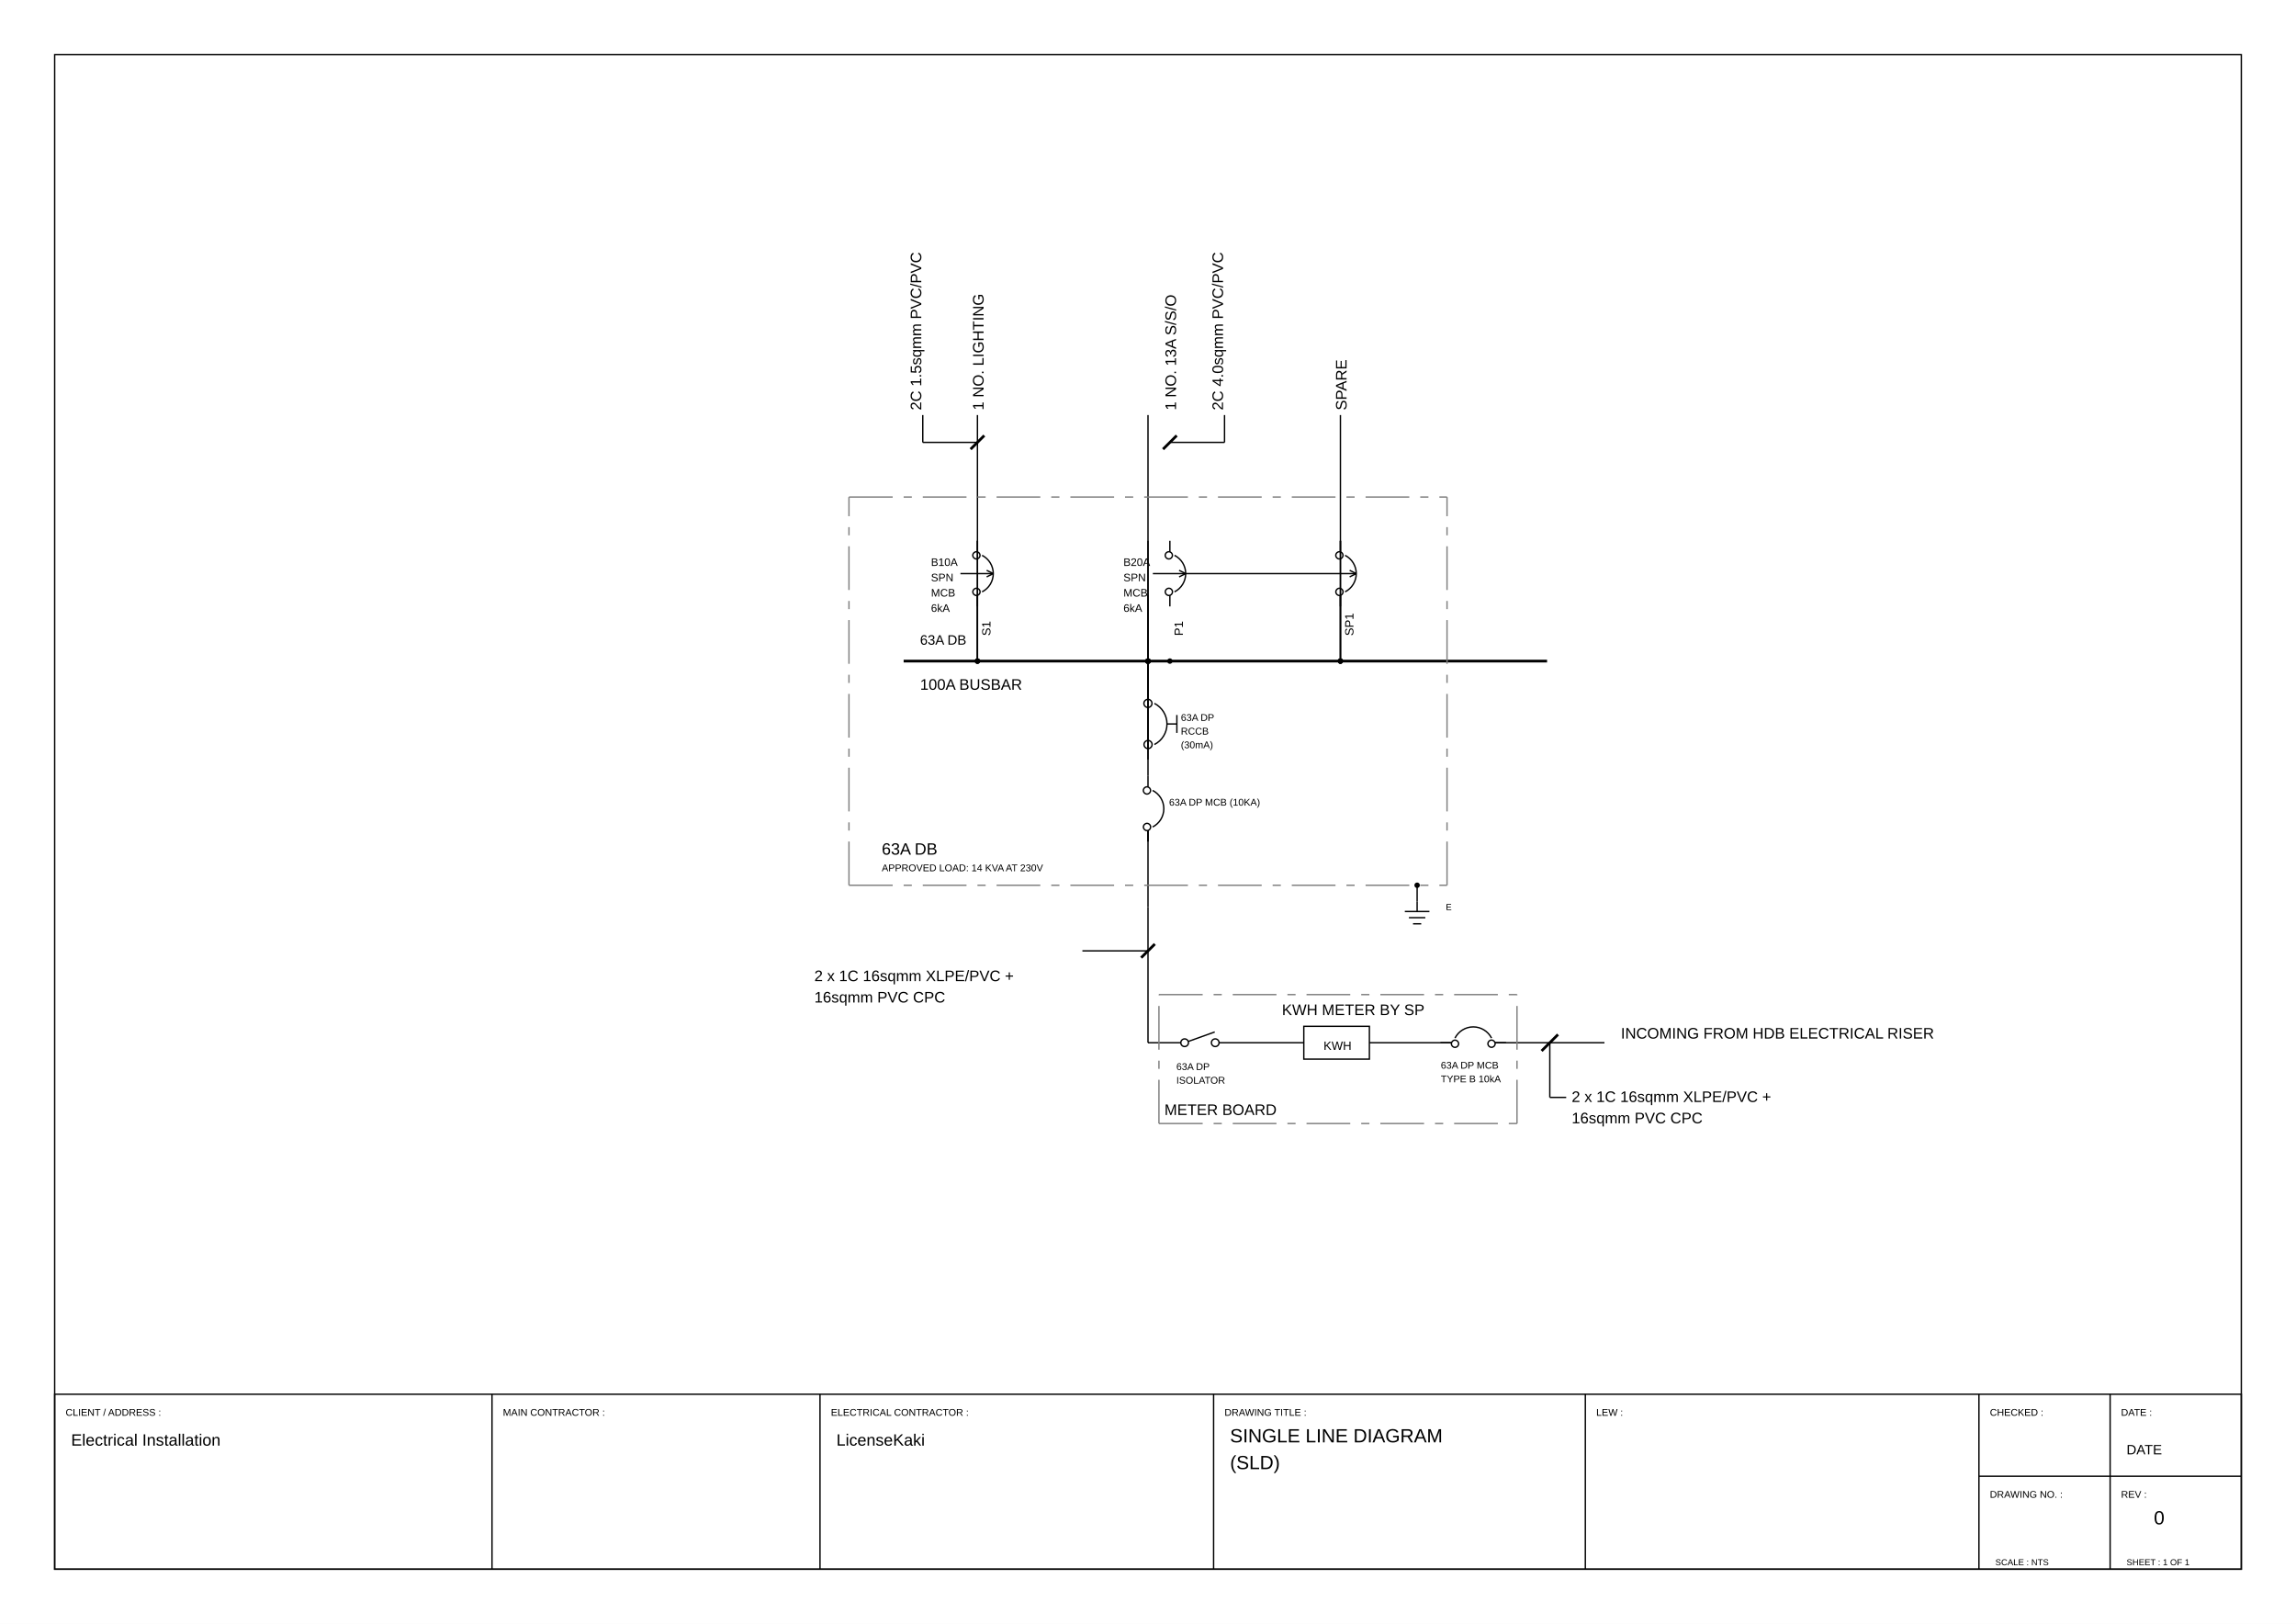
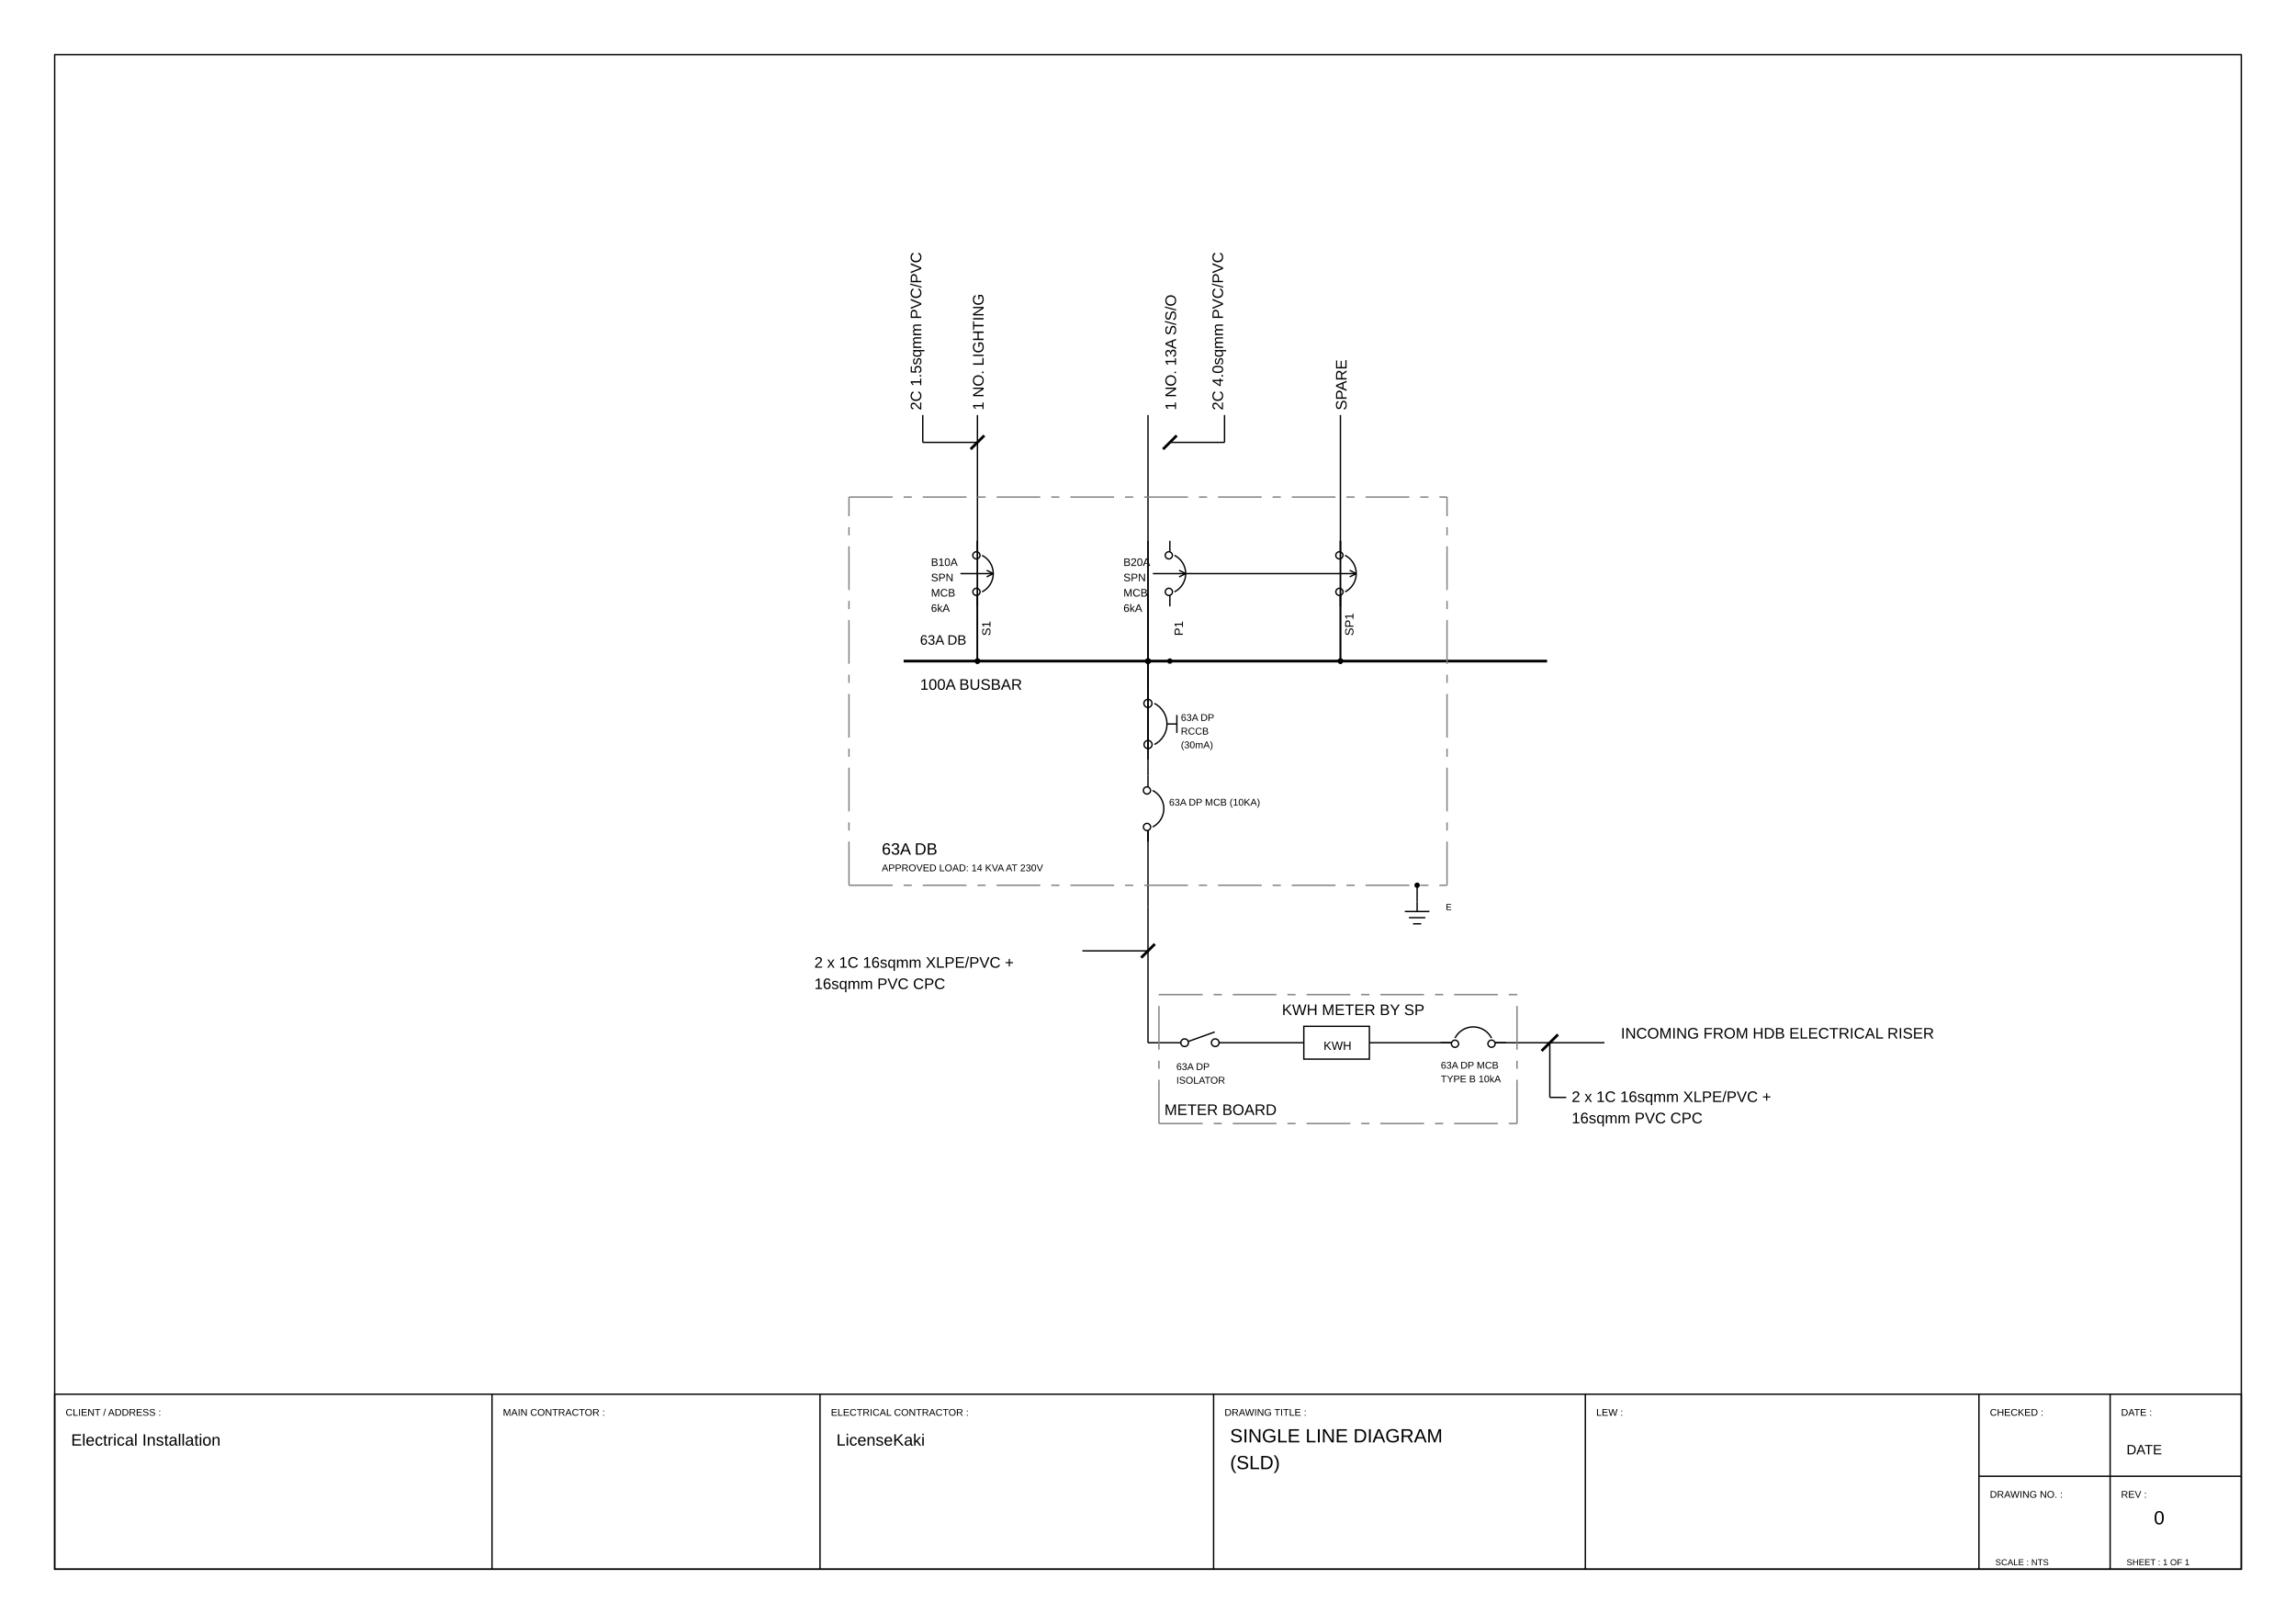
<svg xmlns="http://www.w3.org/2000/svg" viewBox="0 0 420.0 297.0" width="420.0mm" height="297.0mm">
  <rect width="420.0" height="297.0" fill="white" />
  <polygon points="10.00,287.00 410.00,287.00 410.00,10.00 10.00,10.00" stroke="#000000" stroke-width="0.25" fill="none" />
  <polygon points="10.00,287.00 410.00,287.00 410.00,255.00 10.00,255.00" stroke="#000000" stroke-width="0.25" fill="none" />
  <line x1="90.00" y1="255.00" x2="90.00" y2="287.00" stroke="#000000" stroke-width="0.25" fill="none" />
  <line x1="150.00" y1="255.00" x2="150.00" y2="287.00" stroke="#000000" stroke-width="0.25" fill="none" />
  <line x1="222.00" y1="255.00" x2="222.00" y2="287.00" stroke="#000000" stroke-width="0.25" fill="none" />
  <line x1="290.00" y1="255.00" x2="290.00" y2="287.00" stroke="#000000" stroke-width="0.25" fill="none" />
  <line x1="362.00" y1="255.00" x2="362.00" y2="287.00" stroke="#000000" stroke-width="0.25" fill="none" />
  <line x1="362.00" y1="270.00" x2="410.00" y2="270.00" stroke="#000000" stroke-width="0.25" fill="none" />
  <line x1="386.00" y1="255.00" x2="386.00" y2="287.00" stroke="#000000" stroke-width="0.25" fill="none" />
  <text x="12.00" y="258.94" font-family="Arial, Helvetica, sans-serif" font-size="1.8" fill="#000000">CLIENT / ADDRESS :</text>
  <text x="92.00" y="258.94" font-family="Arial, Helvetica, sans-serif" font-size="1.8" fill="#000000">MAIN CONTRACTOR :</text>
  <text x="152.00" y="258.94" font-family="Arial, Helvetica, sans-serif" font-size="1.8" fill="#000000">ELECTRICAL CONTRACTOR :</text>
  <text x="224.00" y="258.94" font-family="Arial, Helvetica, sans-serif" font-size="1.8" fill="#000000">DRAWING TITLE :</text>
  <text x="292.00" y="258.94" font-family="Arial, Helvetica, sans-serif" font-size="1.8" fill="#000000">LEW :</text>
  <text x="364.00" y="258.94" font-family="Arial, Helvetica, sans-serif" font-size="1.8" fill="#000000">CHECKED :</text>
  <text x="388.00" y="258.94" font-family="Arial, Helvetica, sans-serif" font-size="1.8" fill="#000000">DATE :</text>
  <text x="364.00" y="273.94" font-family="Arial, Helvetica, sans-serif" font-size="1.8" fill="#000000">DRAWING NO. :</text>
  <text x="388.00" y="273.94" font-family="Arial, Helvetica, sans-serif" font-size="1.8" fill="#000000">REV :</text>
  <circle cx="222.30" cy="190.71" r="0.70" stroke="#000000" stroke-width="0.25" fill="none" />
  <circle cx="216.70" cy="190.71" r="0.70" stroke="#000000" stroke-width="0.25" fill="none" />
  <polyline points="217.36,190.48 222.21,188.74" stroke="#000000" stroke-width="0.25" fill="none" />
  <text x="215.18" y="195.70" font-family="Arial, Helvetica, sans-serif" font-size="1.8" fill="#000000">
    <tspan x="215.18">63A DP</tspan>
    <tspan x="215.18" dy="2.5">ISOLATOR</tspan>
  </text>
  <polygon points="238.50,187.71 250.50,187.71 250.50,193.71 238.50,193.71" stroke="#000000" stroke-width="0.25" fill="none" />
  <text x="242.10" y="192.02" font-family="Arial, Helvetica, sans-serif" font-size="2.2" fill="#000000">KWH</text>
  <text x="234.50" y="185.65" font-family="Arial, Helvetica, sans-serif" font-size="2.8" fill="#000000">KWH METER BY SP</text>
  <path d="M 272.84,189.86 A 3.75,3.75 0 0,0 266.16,189.86" stroke="#000000" stroke-width="0.25" fill="none" />
  <circle cx="266.16" cy="190.90" r="0.66" stroke="#000000" stroke-width="0.25" fill="none" />
  <circle cx="272.84" cy="190.89" r="0.66" stroke="#000000" stroke-width="0.25" fill="none" />
  <line x1="265.50" y1="190.71" x2="263.50" y2="190.71" stroke="#000000" stroke-width="0.25" fill="none" />
  <line x1="273.50" y1="190.71" x2="275.50" y2="190.71" stroke="#000000" stroke-width="0.25" fill="none" />
  <text x="263.56" y="195.45" font-family="Arial, Helvetica, sans-serif" font-size="1.8" fill="#000000">
    <tspan x="263.56">63A DP MCB</tspan>
    <tspan x="263.56" dy="2.5">TYPE B 10kA</tspan>
  </text>
  <text x="296.50" y="189.95" font-family="Arial, Helvetica, sans-serif" font-size="2.8" fill="#000000">INCOMING FROM HDB ELECTRICAL RISER</text>
  <text x="287.50" y="201.55" font-family="Arial, Helvetica, sans-serif" font-size="2.8" fill="#000000">
    <tspan x="287.50">2 x 1C 16sqmm XLPE/PVC +</tspan>
    <tspan x="287.50" dy="3.9">16sqmm PVC CPC</tspan>
  </text>
  <text x="213.00" y="203.93" font-family="Arial, Helvetica, sans-serif" font-size="2.8" fill="#000000">METER BOARD</text>
  <path d="M 210.85,151.25 A 3.75,3.75 0 0,0 210.85,144.57" stroke="#000000" stroke-width="0.25" fill="none" />
  <circle cx="209.81" cy="144.57" r="0.66" stroke="#000000" stroke-width="0.25" fill="none" />
  <circle cx="209.82" cy="151.25" r="0.66" stroke="#000000" stroke-width="0.25" fill="none" />
  <line x1="210.00" y1="151.91" x2="210.00" y2="153.91" stroke="#000000" stroke-width="0.25" fill="none" />
  <line x1="210.00" y1="143.91" x2="210.00" y2="141.91" stroke="#000000" stroke-width="0.25" fill="none" />
  <text x="213.85" y="147.35" font-family="Arial, Helvetica, sans-serif" font-size="1.8" fill="#000000">63A DP MCB (10KA)</text>
  <path d="M 211.17,136.17 A 4.22,4.22 0 0,0 211.17,128.65" stroke="#000000" stroke-width="0.25" fill="none" />
  <circle cx="209.99" cy="128.65" r="0.74" stroke="#000000" stroke-width="0.25" fill="none" />
  <circle cx="210.01" cy="136.17" r="0.74" stroke="#000000" stroke-width="0.25" fill="none" />
  <line x1="213.47" y1="132.41" x2="215.28" y2="132.41" stroke="#000000" stroke-width="0.25" fill="none" />
  <line x1="215.28" y1="134.05" x2="215.28" y2="130.77" stroke="#000000" stroke-width="0.25" fill="none" />
  <line x1="210.00" y1="136.91" x2="210.00" y2="138.91" stroke="#000000" stroke-width="0.25" fill="none" />
  <line x1="210.00" y1="127.91" x2="210.00" y2="125.91" stroke="#000000" stroke-width="0.25" fill="none" />
  <text x="216.01" y="131.85" font-family="Arial, Helvetica, sans-serif" font-size="1.8" fill="#000000">
    <tspan x="216.01">63A DP</tspan>
    <tspan x="216.01" dy="2.5">RCCB </tspan>
    <tspan x="216.01" dy="2.5">(30mA)</tspan>
  </text>
  <line x1="165.30" y1="120.91" x2="283.00" y2="120.91" stroke="#000000" stroke-width="0.50" fill="none" />
  <text x="168.30" y="117.91" font-family="Arial, Helvetica, sans-serif" font-size="2.5" fill="#000000">63A DB</text>
  <text x="168.30" y="126.15" font-family="Arial, Helvetica, sans-serif" font-size="2.8" fill="#000000">100A BUSBAR</text>
  <text x="180.30" y="117.17" font-family="Arial, Helvetica, sans-serif" font-size="2.2" fill="#000000" transform="rotate(-90.0,180.30,116.29)">S1</text>
  <path d="M 179.65,108.25 A 3.75,3.75 0 0,0 179.65,101.57" stroke="#000000" stroke-width="0.25" fill="none" />
  <circle cx="178.61" cy="101.57" r="0.66" stroke="#000000" stroke-width="0.25" fill="none" />
  <circle cx="178.62" cy="108.25" r="0.66" stroke="#000000" stroke-width="0.25" fill="none" />
  <line x1="178.80" y1="108.91" x2="178.80" y2="110.91" stroke="#000000" stroke-width="0.25" fill="none" />
  <line x1="178.80" y1="100.91" x2="178.80" y2="98.91" stroke="#000000" stroke-width="0.25" fill="none" />
  <line x1="175.69" y1="104.91" x2="181.69" y2="104.91" stroke="#000000" stroke-width="0.25" fill="none" />
  <line x1="181.69" y1="104.91" x2="180.49" y2="104.31" stroke="#000000" stroke-width="0.25" fill="none" />
  <line x1="181.69" y1="104.91" x2="180.49" y2="105.51" stroke="#000000" stroke-width="0.25" fill="none" />
  <text x="170.30" y="103.51" font-family="Arial, Helvetica, sans-serif" font-size="2.0" fill="#000000">
    <tspan x="170.30">B10A</tspan>
    <tspan x="170.30" dy="2.8">SPN</tspan>
    <tspan x="170.30" dy="2.8">MCB</tspan>
    <tspan x="170.30" dy="2.8">6kA</tspan>
  </text>
  <text x="178.80" y="76.15" font-family="Arial, Helvetica, sans-serif" font-size="2.8" fill="#000000" transform="rotate(-90.0,178.80,75.03)">1 NO. LIGHTING</text>
  <text x="215.50" y="117.17" font-family="Arial, Helvetica, sans-serif" font-size="2.2" fill="#000000" transform="rotate(-90.0,215.50,116.29)">P1</text>
  <path d="M 214.85,108.25 A 3.75,3.75 0 0,0 214.85,101.57" stroke="#000000" stroke-width="0.25" fill="none" />
  <circle cx="213.81" cy="101.57" r="0.66" stroke="#000000" stroke-width="0.25" fill="none" />
  <circle cx="213.82" cy="108.25" r="0.66" stroke="#000000" stroke-width="0.25" fill="none" />
  <line x1="214.00" y1="108.91" x2="214.00" y2="110.91" stroke="#000000" stroke-width="0.25" fill="none" />
  <line x1="214.00" y1="100.91" x2="214.00" y2="98.91" stroke="#000000" stroke-width="0.25" fill="none" />
  <line x1="210.89" y1="104.91" x2="216.89" y2="104.91" stroke="#000000" stroke-width="0.25" fill="none" />
  <line x1="216.89" y1="104.91" x2="215.69" y2="104.31" stroke="#000000" stroke-width="0.25" fill="none" />
  <line x1="216.89" y1="104.91" x2="215.69" y2="105.51" stroke="#000000" stroke-width="0.25" fill="none" />
  <text x="205.50" y="103.51" font-family="Arial, Helvetica, sans-serif" font-size="2.0" fill="#000000">
    <tspan x="205.50">B20A</tspan>
    <tspan x="205.50" dy="2.8">SPN</tspan>
    <tspan x="205.50" dy="2.8">MCB</tspan>
    <tspan x="205.50" dy="2.8">6kA</tspan>
  </text>
  <text x="214.00" y="76.15" font-family="Arial, Helvetica, sans-serif" font-size="2.8" fill="#000000" transform="rotate(-90.0,214.00,75.03)">1 NO. 13A S/S/O</text>
  <text x="246.70" y="117.17" font-family="Arial, Helvetica, sans-serif" font-size="2.2" fill="#000000" transform="rotate(-90.0,246.70,116.29)">SP1</text>
  <path d="M 246.05,108.25 A 3.75,3.75 0 0,0 246.05,101.57" stroke="#000000" stroke-width="0.25" fill="none" />
  <circle cx="245.01" cy="101.57" r="0.66" stroke="#000000" stroke-width="0.25" fill="none" />
  <circle cx="245.02" cy="108.25" r="0.66" stroke="#000000" stroke-width="0.25" fill="none" />
  <line x1="245.20" y1="108.91" x2="245.20" y2="110.91" stroke="#000000" stroke-width="0.25" fill="none" />
  <line x1="245.20" y1="100.91" x2="245.20" y2="98.91" stroke="#000000" stroke-width="0.25" fill="none" />
  <line x1="216.89" y1="104.91" x2="248.09" y2="104.91" stroke="#000000" stroke-width="0.25" fill="none" />
  <line x1="248.09" y1="104.91" x2="246.89" y2="104.31" stroke="#000000" stroke-width="0.25" fill="none" />
  <line x1="248.09" y1="104.91" x2="246.89" y2="105.51" stroke="#000000" stroke-width="0.25" fill="none" />
  <text x="245.20" y="76.15" font-family="Arial, Helvetica, sans-serif" font-size="2.8" fill="#000000" transform="rotate(-90.0,245.20,75.03)">SPARE</text>
  <text x="167.40" y="76.15" font-family="Arial, Helvetica, sans-serif" font-size="2.8" fill="#000000" transform="rotate(-90.0,167.40,75.03)">2C 1.5sqmm PVC/PVC</text>
  <text x="222.60" y="76.15" font-family="Arial, Helvetica, sans-serif" font-size="2.8" fill="#000000" transform="rotate(-90.0,222.60,75.03)">2C 4.0sqmm PVC/PVC</text>
  <text x="161.30" y="156.31" font-family="Arial, Helvetica, sans-serif" font-size="3.0" fill="#000000">63A DB</text>
  <text x="161.30" y="159.35" font-family="Arial, Helvetica, sans-serif" font-size="1.8" fill="#000000">APPROVED LOAD: 14 KVA AT 230V</text>
  <line x1="259.23" y1="164.91" x2="259.23" y2="166.71" stroke="#000000" stroke-width="0.25" fill="none" />
  <line x1="256.98" y1="166.71" x2="261.48" y2="166.71" stroke="#000000" stroke-width="0.25" fill="none" />
  <line x1="257.73" y1="167.84" x2="260.73" y2="167.84" stroke="#000000" stroke-width="0.25" fill="none" />
  <line x1="258.48" y1="168.96" x2="259.98" y2="168.96" stroke="#000000" stroke-width="0.25" fill="none" />
  <text x="264.48" y="166.44" font-family="Arial, Helvetica, sans-serif" font-size="1.6" fill="#000000">E</text>
-   <text x="148.96" y="179.45" font-family="Arial, Helvetica, sans-serif" font-size="2.8" fill="#000000">
+   <text x="148.96" y="176.99" font-family="Arial, Helvetica, sans-serif" font-size="2.8" fill="#000000">
    <tspan x="148.96">2 x 1C 16sqmm XLPE/PVC +</tspan>
    <tspan x="148.96" dy="3.9">16sqmm PVC CPC</tspan>
  </text>
  <line x1="210.00" y1="190.71" x2="216.00" y2="190.71" stroke="#000000" stroke-width="0.25" fill="none" />
  <line x1="223.00" y1="190.71" x2="238.50" y2="190.71" stroke="#000000" stroke-width="0.25" fill="none" />
  <line x1="250.50" y1="190.71" x2="265.50" y2="190.71" stroke="#000000" stroke-width="0.25" fill="none" />
  <line x1="273.50" y1="190.71" x2="293.50" y2="190.71" stroke="#000000" stroke-width="0.25" fill="none" />
  <line x1="283.50" y1="190.71" x2="283.50" y2="200.71" stroke="#000000" stroke-width="0.25" fill="none" />
  <line x1="210.00" y1="190.71" x2="210.00" y2="165.91" stroke="#000000" stroke-width="0.25" fill="none" />
  <line x1="210.00" y1="165.91" x2="210.00" y2="151.91" stroke="#000000" stroke-width="0.25" fill="none" />
  <line x1="210.00" y1="153.91" x2="210.00" y2="151.91" stroke="#000000" stroke-width="0.25" fill="none" />
  <line x1="210.00" y1="120.91" x2="210.00" y2="141.91" stroke="#000000" stroke-width="0.25" fill="none" />
  <line x1="210.00" y1="120.91" x2="210.00" y2="136.91" stroke="#000000" stroke-width="0.25" fill="none" />
  <line x1="210.00" y1="120.91" x2="210.00" y2="136.91" stroke="#000000" stroke-width="0.25" fill="none" />
  <line x1="210.00" y1="120.91" x2="210.00" y2="125.91" stroke="#000000" stroke-width="0.25" fill="none" />
  <line x1="210.00" y1="125.91" x2="210.00" y2="120.91" stroke="#000000" stroke-width="0.25" fill="none" />
  <line x1="178.80" y1="120.91" x2="178.80" y2="108.91" stroke="#000000" stroke-width="0.25" fill="none" />
  <line x1="178.80" y1="120.91" x2="178.80" y2="98.91" stroke="#000000" stroke-width="0.25" fill="none" />
  <line x1="178.80" y1="120.91" x2="178.80" y2="75.91" stroke="#000000" stroke-width="0.25" fill="none" />
  <line x1="210.00" y1="120.91" x2="210.00" y2="108.91" stroke="#000000" stroke-width="0.25" fill="none" />
  <line x1="210.00" y1="120.91" x2="210.00" y2="98.91" stroke="#000000" stroke-width="0.25" fill="none" />
  <line x1="210.00" y1="120.91" x2="210.00" y2="75.91" stroke="#000000" stroke-width="0.25" fill="none" />
  <line x1="245.20" y1="120.91" x2="245.20" y2="108.91" stroke="#000000" stroke-width="0.25" fill="none" />
  <line x1="245.20" y1="120.91" x2="245.20" y2="98.91" stroke="#000000" stroke-width="0.25" fill="none" />
  <line x1="245.20" y1="120.91" x2="245.20" y2="75.91" stroke="#000000" stroke-width="0.25" fill="none" />
  <line x1="168.80" y1="80.91" x2="168.80" y2="75.91" stroke="#000000" stroke-width="0.25" fill="none" />
  <line x1="224.00" y1="80.91" x2="224.00" y2="75.91" stroke="#000000" stroke-width="0.25" fill="none" />
  <line x1="259.23" y1="161.91" x2="259.23" y2="164.91" stroke="#000000" stroke-width="0.25" fill="none" />
  <line x1="282.00" y1="192.21" x2="285.00" y2="189.21" stroke="#000000" stroke-width="0.50" fill="none" />
  <line x1="208.75" y1="175.16" x2="211.25" y2="172.66" stroke="#000000" stroke-width="0.50" fill="none" />
  <line x1="177.55" y1="82.16" x2="180.05" y2="79.66" stroke="#000000" stroke-width="0.50" fill="none" />
  <line x1="212.75" y1="82.16" x2="215.25" y2="79.66" stroke="#000000" stroke-width="0.50" fill="none" />
  <line x1="283.50" y1="200.71" x2="286.50" y2="200.71" stroke="#000000" stroke-width="0.25" fill="none" />
  <line x1="210.00" y1="173.91" x2="198.00" y2="173.91" stroke="#000000" stroke-width="0.25" fill="none" />
  <line x1="168.80" y1="80.91" x2="178.80" y2="80.91" stroke="#000000" stroke-width="0.25" fill="none" />
  <line x1="214.00" y1="80.91" x2="224.00" y2="80.91" stroke="#000000" stroke-width="0.25" fill="none" />
  <line x1="212.00" y1="205.49" x2="220.00" y2="205.49" stroke="#808080" stroke-width="0.25" fill="none" />
  <line x1="222.00" y1="205.49" x2="223.50" y2="205.49" stroke="#808080" stroke-width="0.25" fill="none" />
  <line x1="225.50" y1="205.49" x2="233.50" y2="205.49" stroke="#808080" stroke-width="0.25" fill="none" />
  <line x1="235.50" y1="205.49" x2="237.00" y2="205.49" stroke="#808080" stroke-width="0.25" fill="none" />
  <line x1="239.00" y1="205.49" x2="247.00" y2="205.49" stroke="#808080" stroke-width="0.25" fill="none" />
  <line x1="249.00" y1="205.49" x2="250.50" y2="205.49" stroke="#808080" stroke-width="0.25" fill="none" />
  <line x1="252.50" y1="205.49" x2="260.50" y2="205.49" stroke="#808080" stroke-width="0.25" fill="none" />
  <line x1="262.50" y1="205.49" x2="264.00" y2="205.49" stroke="#808080" stroke-width="0.25" fill="none" />
  <line x1="266.00" y1="205.49" x2="274.00" y2="205.49" stroke="#808080" stroke-width="0.25" fill="none" />
  <line x1="276.00" y1="205.49" x2="277.50" y2="205.49" stroke="#808080" stroke-width="0.25" fill="none" />
  <line x1="212.00" y1="181.91" x2="220.00" y2="181.91" stroke="#808080" stroke-width="0.25" fill="none" />
  <line x1="222.00" y1="181.91" x2="223.50" y2="181.91" stroke="#808080" stroke-width="0.25" fill="none" />
  <line x1="225.50" y1="181.91" x2="233.50" y2="181.91" stroke="#808080" stroke-width="0.25" fill="none" />
  <line x1="235.50" y1="181.91" x2="237.00" y2="181.91" stroke="#808080" stroke-width="0.25" fill="none" />
  <line x1="239.00" y1="181.91" x2="247.00" y2="181.91" stroke="#808080" stroke-width="0.25" fill="none" />
  <line x1="249.00" y1="181.91" x2="250.50" y2="181.91" stroke="#808080" stroke-width="0.25" fill="none" />
  <line x1="252.50" y1="181.91" x2="260.50" y2="181.91" stroke="#808080" stroke-width="0.25" fill="none" />
  <line x1="262.50" y1="181.91" x2="264.00" y2="181.91" stroke="#808080" stroke-width="0.25" fill="none" />
  <line x1="266.00" y1="181.91" x2="274.00" y2="181.91" stroke="#808080" stroke-width="0.25" fill="none" />
  <line x1="276.00" y1="181.91" x2="277.50" y2="181.91" stroke="#808080" stroke-width="0.25" fill="none" />
  <line x1="212.00" y1="205.49" x2="212.00" y2="197.49" stroke="#808080" stroke-width="0.25" fill="none" />
  <line x1="212.00" y1="195.49" x2="212.00" y2="193.99" stroke="#808080" stroke-width="0.25" fill="none" />
  <line x1="212.00" y1="191.99" x2="212.00" y2="183.99" stroke="#808080" stroke-width="0.25" fill="none" />
  <line x1="212.00" y1="181.99" x2="212.00" y2="181.91" stroke="#808080" stroke-width="0.25" fill="none" />
  <line x1="277.50" y1="205.49" x2="277.50" y2="197.49" stroke="#808080" stroke-width="0.25" fill="none" />
  <line x1="277.50" y1="195.49" x2="277.50" y2="193.99" stroke="#808080" stroke-width="0.25" fill="none" />
  <line x1="277.50" y1="191.99" x2="277.50" y2="183.99" stroke="#808080" stroke-width="0.25" fill="none" />
  <line x1="277.50" y1="181.99" x2="277.50" y2="181.91" stroke="#808080" stroke-width="0.25" fill="none" />
  <line x1="155.30" y1="161.91" x2="163.30" y2="161.91" stroke="#808080" stroke-width="0.25" fill="none" />
  <line x1="165.30" y1="161.91" x2="166.80" y2="161.91" stroke="#808080" stroke-width="0.25" fill="none" />
  <line x1="168.80" y1="161.91" x2="176.80" y2="161.91" stroke="#808080" stroke-width="0.25" fill="none" />
  <line x1="178.80" y1="161.91" x2="180.30" y2="161.91" stroke="#808080" stroke-width="0.25" fill="none" />
  <line x1="182.30" y1="161.91" x2="190.30" y2="161.91" stroke="#808080" stroke-width="0.25" fill="none" />
  <line x1="192.30" y1="161.91" x2="193.80" y2="161.91" stroke="#808080" stroke-width="0.25" fill="none" />
  <line x1="195.80" y1="161.91" x2="203.80" y2="161.91" stroke="#808080" stroke-width="0.25" fill="none" />
  <line x1="205.80" y1="161.91" x2="207.30" y2="161.91" stroke="#808080" stroke-width="0.25" fill="none" />
  <line x1="209.30" y1="161.91" x2="217.30" y2="161.91" stroke="#808080" stroke-width="0.25" fill="none" />
  <line x1="219.30" y1="161.91" x2="220.80" y2="161.91" stroke="#808080" stroke-width="0.25" fill="none" />
  <line x1="222.80" y1="161.91" x2="230.80" y2="161.91" stroke="#808080" stroke-width="0.25" fill="none" />
  <line x1="232.80" y1="161.91" x2="234.30" y2="161.91" stroke="#808080" stroke-width="0.25" fill="none" />
  <line x1="236.30" y1="161.91" x2="244.30" y2="161.91" stroke="#808080" stroke-width="0.25" fill="none" />
  <line x1="246.30" y1="161.91" x2="247.80" y2="161.91" stroke="#808080" stroke-width="0.25" fill="none" />
  <line x1="249.80" y1="161.91" x2="257.80" y2="161.91" stroke="#808080" stroke-width="0.25" fill="none" />
  <line x1="259.80" y1="161.91" x2="261.30" y2="161.91" stroke="#808080" stroke-width="0.25" fill="none" />
  <line x1="263.30" y1="161.91" x2="264.70" y2="161.91" stroke="#808080" stroke-width="0.25" fill="none" />
  <line x1="155.30" y1="90.91" x2="163.30" y2="90.91" stroke="#808080" stroke-width="0.25" fill="none" />
  <line x1="165.30" y1="90.91" x2="166.80" y2="90.91" stroke="#808080" stroke-width="0.25" fill="none" />
  <line x1="168.80" y1="90.91" x2="176.80" y2="90.91" stroke="#808080" stroke-width="0.25" fill="none" />
  <line x1="178.80" y1="90.91" x2="180.30" y2="90.91" stroke="#808080" stroke-width="0.25" fill="none" />
  <line x1="182.30" y1="90.91" x2="190.30" y2="90.91" stroke="#808080" stroke-width="0.25" fill="none" />
  <line x1="192.30" y1="90.91" x2="193.80" y2="90.91" stroke="#808080" stroke-width="0.25" fill="none" />
  <line x1="195.80" y1="90.91" x2="203.80" y2="90.91" stroke="#808080" stroke-width="0.25" fill="none" />
  <line x1="205.80" y1="90.91" x2="207.30" y2="90.91" stroke="#808080" stroke-width="0.25" fill="none" />
  <line x1="209.30" y1="90.91" x2="217.30" y2="90.91" stroke="#808080" stroke-width="0.25" fill="none" />
  <line x1="219.30" y1="90.91" x2="220.80" y2="90.91" stroke="#808080" stroke-width="0.25" fill="none" />
  <line x1="222.80" y1="90.91" x2="230.80" y2="90.91" stroke="#808080" stroke-width="0.25" fill="none" />
  <line x1="232.80" y1="90.91" x2="234.30" y2="90.91" stroke="#808080" stroke-width="0.25" fill="none" />
  <line x1="236.30" y1="90.91" x2="244.30" y2="90.91" stroke="#808080" stroke-width="0.25" fill="none" />
  <line x1="246.30" y1="90.91" x2="247.80" y2="90.91" stroke="#808080" stroke-width="0.25" fill="none" />
  <line x1="249.80" y1="90.91" x2="257.80" y2="90.91" stroke="#808080" stroke-width="0.25" fill="none" />
  <line x1="259.80" y1="90.91" x2="261.30" y2="90.91" stroke="#808080" stroke-width="0.25" fill="none" />
  <line x1="263.30" y1="90.91" x2="264.70" y2="90.91" stroke="#808080" stroke-width="0.25" fill="none" />
  <line x1="155.30" y1="161.91" x2="155.30" y2="153.91" stroke="#808080" stroke-width="0.25" fill="none" />
  <line x1="155.30" y1="151.91" x2="155.30" y2="150.41" stroke="#808080" stroke-width="0.25" fill="none" />
  <line x1="155.30" y1="148.41" x2="155.30" y2="140.41" stroke="#808080" stroke-width="0.25" fill="none" />
  <line x1="155.30" y1="138.41" x2="155.30" y2="136.91" stroke="#808080" stroke-width="0.25" fill="none" />
  <line x1="155.30" y1="134.91" x2="155.30" y2="126.91" stroke="#808080" stroke-width="0.25" fill="none" />
  <line x1="155.30" y1="124.91" x2="155.30" y2="123.41" stroke="#808080" stroke-width="0.25" fill="none" />
  <line x1="155.30" y1="121.41" x2="155.30" y2="113.41" stroke="#808080" stroke-width="0.25" fill="none" />
  <line x1="155.30" y1="111.41" x2="155.30" y2="109.91" stroke="#808080" stroke-width="0.25" fill="none" />
  <line x1="155.30" y1="107.91" x2="155.30" y2="99.91" stroke="#808080" stroke-width="0.25" fill="none" />
  <line x1="155.30" y1="97.91" x2="155.30" y2="96.41" stroke="#808080" stroke-width="0.25" fill="none" />
  <line x1="155.30" y1="94.41" x2="155.30" y2="90.91" stroke="#808080" stroke-width="0.25" fill="none" />
  <line x1="264.70" y1="161.91" x2="264.70" y2="153.91" stroke="#808080" stroke-width="0.25" fill="none" />
  <line x1="264.70" y1="151.91" x2="264.70" y2="150.41" stroke="#808080" stroke-width="0.25" fill="none" />
  <line x1="264.70" y1="148.41" x2="264.70" y2="140.41" stroke="#808080" stroke-width="0.25" fill="none" />
  <line x1="264.70" y1="138.41" x2="264.70" y2="136.91" stroke="#808080" stroke-width="0.25" fill="none" />
  <line x1="264.70" y1="134.91" x2="264.70" y2="126.91" stroke="#808080" stroke-width="0.25" fill="none" />
  <line x1="264.70" y1="124.91" x2="264.70" y2="123.41" stroke="#808080" stroke-width="0.25" fill="none" />
  <line x1="264.70" y1="121.41" x2="264.70" y2="113.41" stroke="#808080" stroke-width="0.25" fill="none" />
  <line x1="264.70" y1="111.41" x2="264.70" y2="109.91" stroke="#808080" stroke-width="0.25" fill="none" />
  <line x1="264.70" y1="107.91" x2="264.70" y2="99.91" stroke="#808080" stroke-width="0.25" fill="none" />
  <line x1="264.70" y1="97.91" x2="264.70" y2="96.41" stroke="#808080" stroke-width="0.25" fill="none" />
  <line x1="264.70" y1="94.41" x2="264.70" y2="90.91" stroke="#808080" stroke-width="0.25" fill="none" />
  <circle cx="178.80" cy="120.91" r="0.50" fill="rgb(0,0,0)" stroke="none" />
  <circle cx="214.00" cy="120.91" r="0.50" fill="rgb(0,0,0)" stroke="none" />
  <circle cx="245.20" cy="120.91" r="0.50" fill="rgb(0,0,0)" stroke="none" />
  <circle cx="259.23" cy="161.91" r="0.50" fill="rgb(0,0,0)" stroke="none" />
  <circle cx="210.00" cy="120.91" r="0.50" fill="rgb(0,0,0)" stroke="none" />
  <circle cx="210.00" cy="120.91" r="0.50" fill="rgb(0,0,0)" stroke="none" />
  <circle cx="210.00" cy="120.91" r="0.50" fill="rgb(0,0,0)" stroke="none" />
  <circle cx="210.00" cy="120.91" r="0.50" fill="rgb(0,0,0)" stroke="none" />
  <circle cx="178.80" cy="120.91" r="0.50" fill="rgb(0,0,0)" stroke="none" />
  <circle cx="178.80" cy="120.91" r="0.50" fill="rgb(0,0,0)" stroke="none" />
  <circle cx="210.00" cy="120.91" r="0.50" fill="rgb(0,0,0)" stroke="none" />
  <circle cx="210.00" cy="120.91" r="0.50" fill="rgb(0,0,0)" stroke="none" />
  <circle cx="245.20" cy="120.91" r="0.50" fill="rgb(0,0,0)" stroke="none" />
  <circle cx="245.20" cy="120.91" r="0.50" fill="rgb(0,0,0)" stroke="none" />
  <text x="13.00" y="264.40" font-family="Arial, Helvetica, sans-serif" font-size="3.0" fill="#000000">Electrical Installation</text>
  <text x="153.00" y="264.40" font-family="Arial, Helvetica, sans-serif" font-size="3.0" fill="#000000">LicenseKaki</text>
  <text x="225.00" y="263.80" font-family="Arial, Helvetica, sans-serif" font-size="3.5" fill="#000000">
    <tspan x="225.00">SINGLE LINE DIAGRAM</tspan>
    <tspan x="225.00" dy="4.9">(SLD)</tspan>
  </text>
  <text x="389.00" y="266.00" font-family="Arial, Helvetica, sans-serif" font-size="2.5" fill="#000000">DATE</text>
  <text x="365.00" y="278.00" font-family="Arial, Helvetica, sans-serif" font-size="2.5" fill="#000000" />
  <text x="394.00" y="278.80" font-family="Arial, Helvetica, sans-serif" font-size="3.5" fill="#000000">0</text>
  <text x="365.00" y="286.28" font-family="Arial, Helvetica, sans-serif" font-size="1.6" fill="#000000">SCALE : NTS</text>
  <text x="389.00" y="286.28" font-family="Arial, Helvetica, sans-serif" font-size="1.6" fill="#000000">SHEET : 1 OF 1</text>
</svg>
